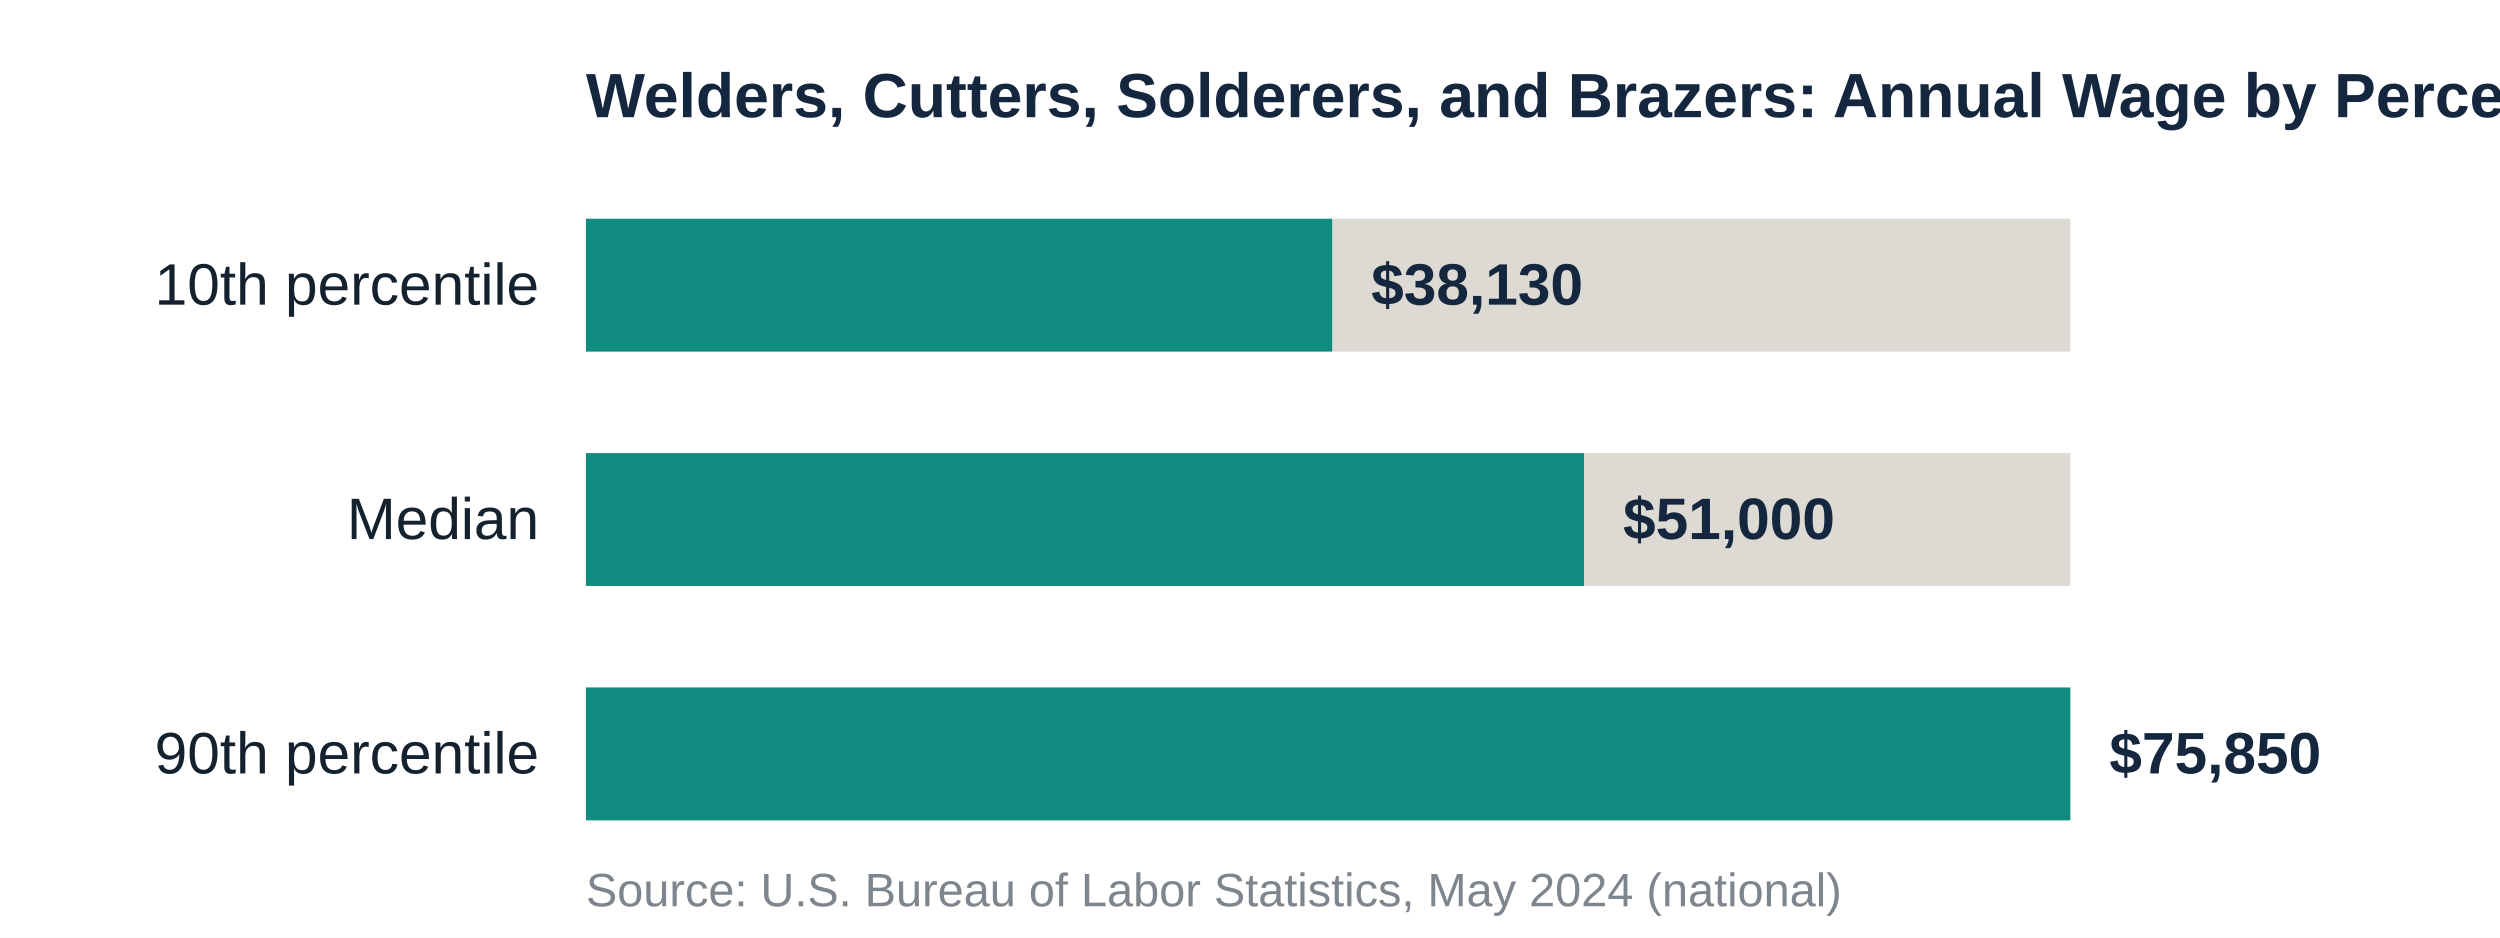
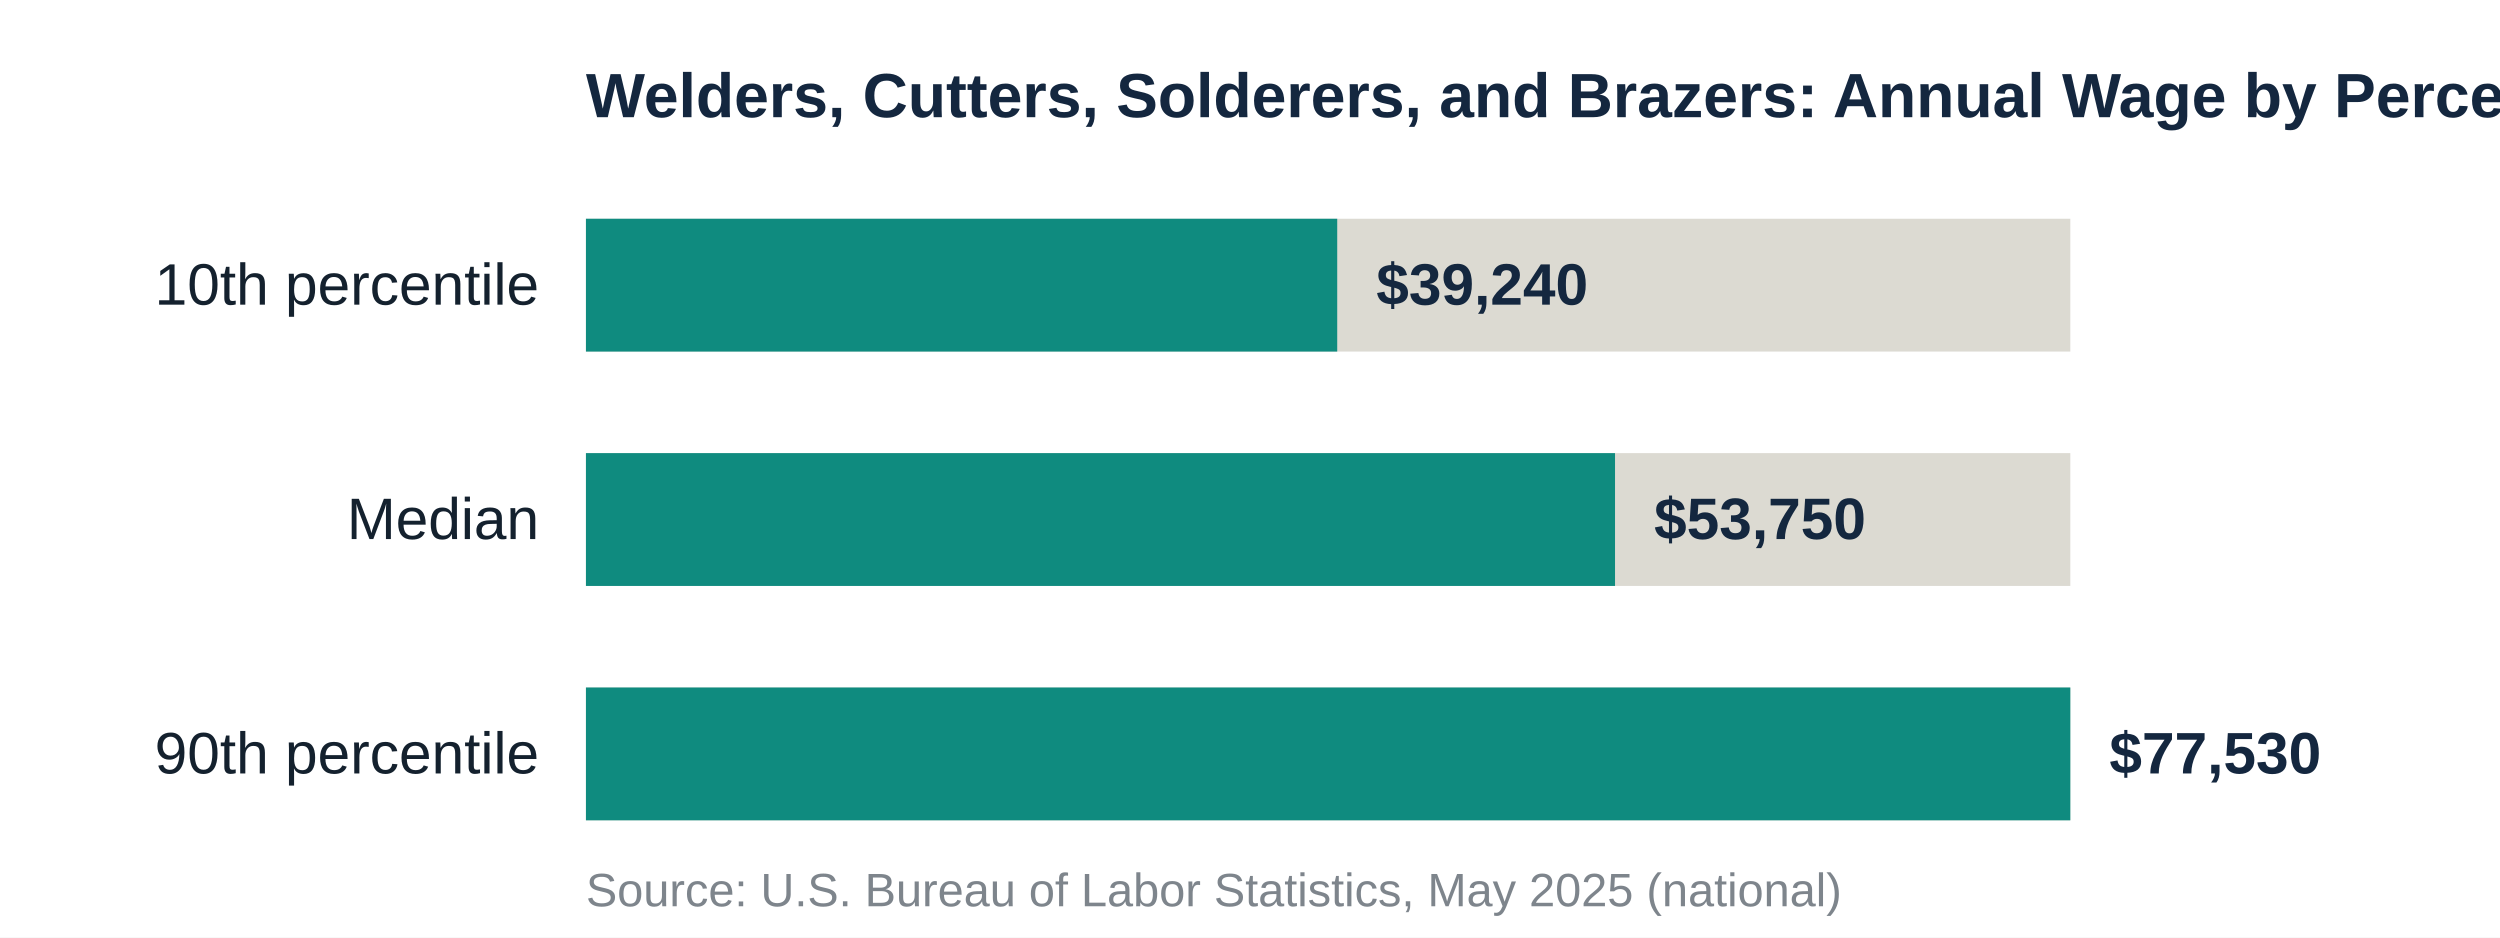
<svg xmlns="http://www.w3.org/2000/svg" viewBox="0 0 640 240" font-family="Arial, sans-serif">
  <rect x="0" y="0" width="640" height="240" fill="white" />
  <text x="150" y="30" font-size="16" font-weight="700" fill="#14273f">Welders, Cutters, Solderers, and Brazers: Annual Wage by Percentile</text>
  <text x="138" y="78" text-anchor="end" font-size="15" fill="#14212e" font-family="Arial, sans-serif">10th percentile</text>
  <rect x="150" y="56" width="380" height="34" fill="#dcdad2" />
-   <rect x="150" y="56" width="191.027" height="34" fill="#0f8b7f" />
-   <text x="351.027" y="78" font-size="15" font-weight="700" fill="#14273f" font-family="Arial, sans-serif">$38,130</text>
+   <rect x="150" y="56" width="192.328" height="34" fill="#0f8b7f" />
+   <text x="352.328" y="78" font-size="15" font-weight="700" fill="#14273f" font-family="Arial, sans-serif">$39,240</text>
  <text x="138" y="138" text-anchor="end" font-size="15" fill="#14212e" font-family="Arial, sans-serif">Median</text>
  <rect x="150" y="116" width="380" height="34" fill="#dcdad2" />
-   <rect x="150" y="116" width="255.504" height="34" fill="#0f8b7f" />
-   <text x="415.504" y="138" font-size="15" font-weight="700" fill="#14273f" font-family="Arial, sans-serif">$51,000</text>
+   <rect x="150" y="116" width="263.446" height="34" fill="#0f8b7f" />
+   <text x="423.446" y="138" font-size="15" font-weight="700" fill="#14273f" font-family="Arial, sans-serif">$53,750</text>
  <text x="138" y="198" text-anchor="end" font-size="15" fill="#14212e" font-family="Arial, sans-serif">90th percentile</text>
  <rect x="150" y="176" width="380" height="34" fill="#dcdad2" />
  <rect x="150" y="176" width="380" height="34" fill="#0f8b7f" />
-   <text x="540" y="198" font-size="15" font-weight="700" fill="#14273f" font-family="Arial, sans-serif">$75,850</text>
-   <text x="150" y="232" font-size="12" fill="#14212e" opacity="0.55">Source: U.S. Bureau of Labor Statistics, May 2024 (national)</text>
+   <text x="540" y="198" font-size="15" font-weight="700" fill="#14273f" font-family="Arial, sans-serif">$77,530</text>
+   <text x="150" y="232" font-size="12" fill="#14212e" opacity="0.55">Source: U.S. Bureau of Labor Statistics, May 2025 (national)</text>
</svg>
